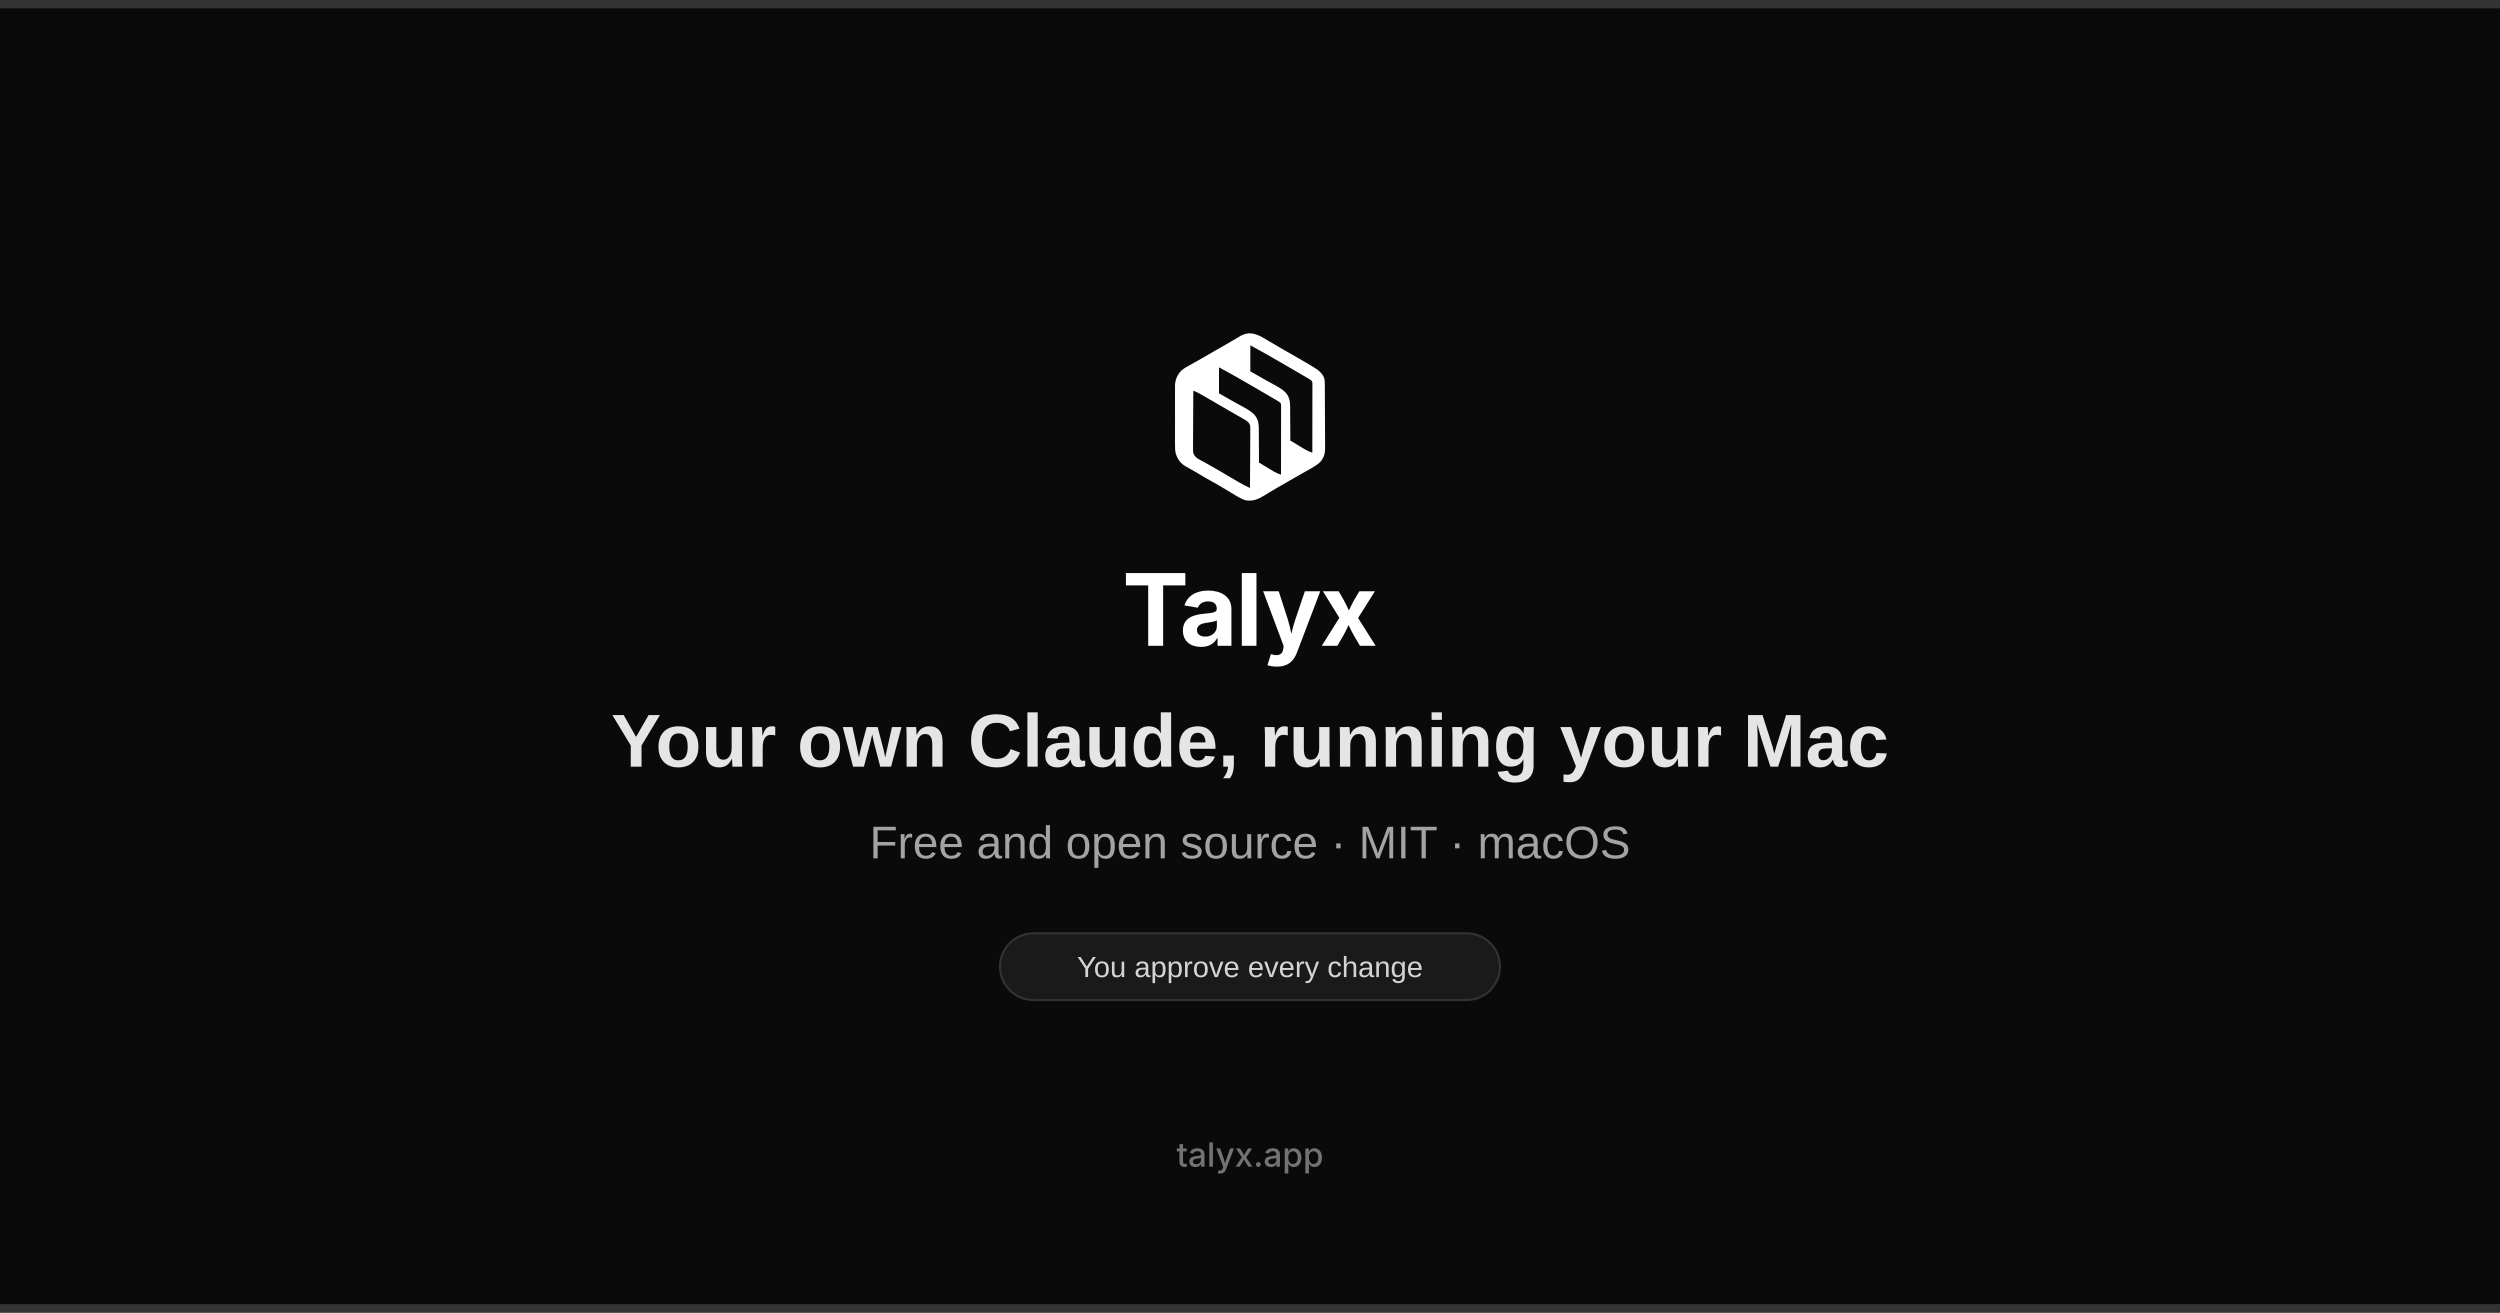
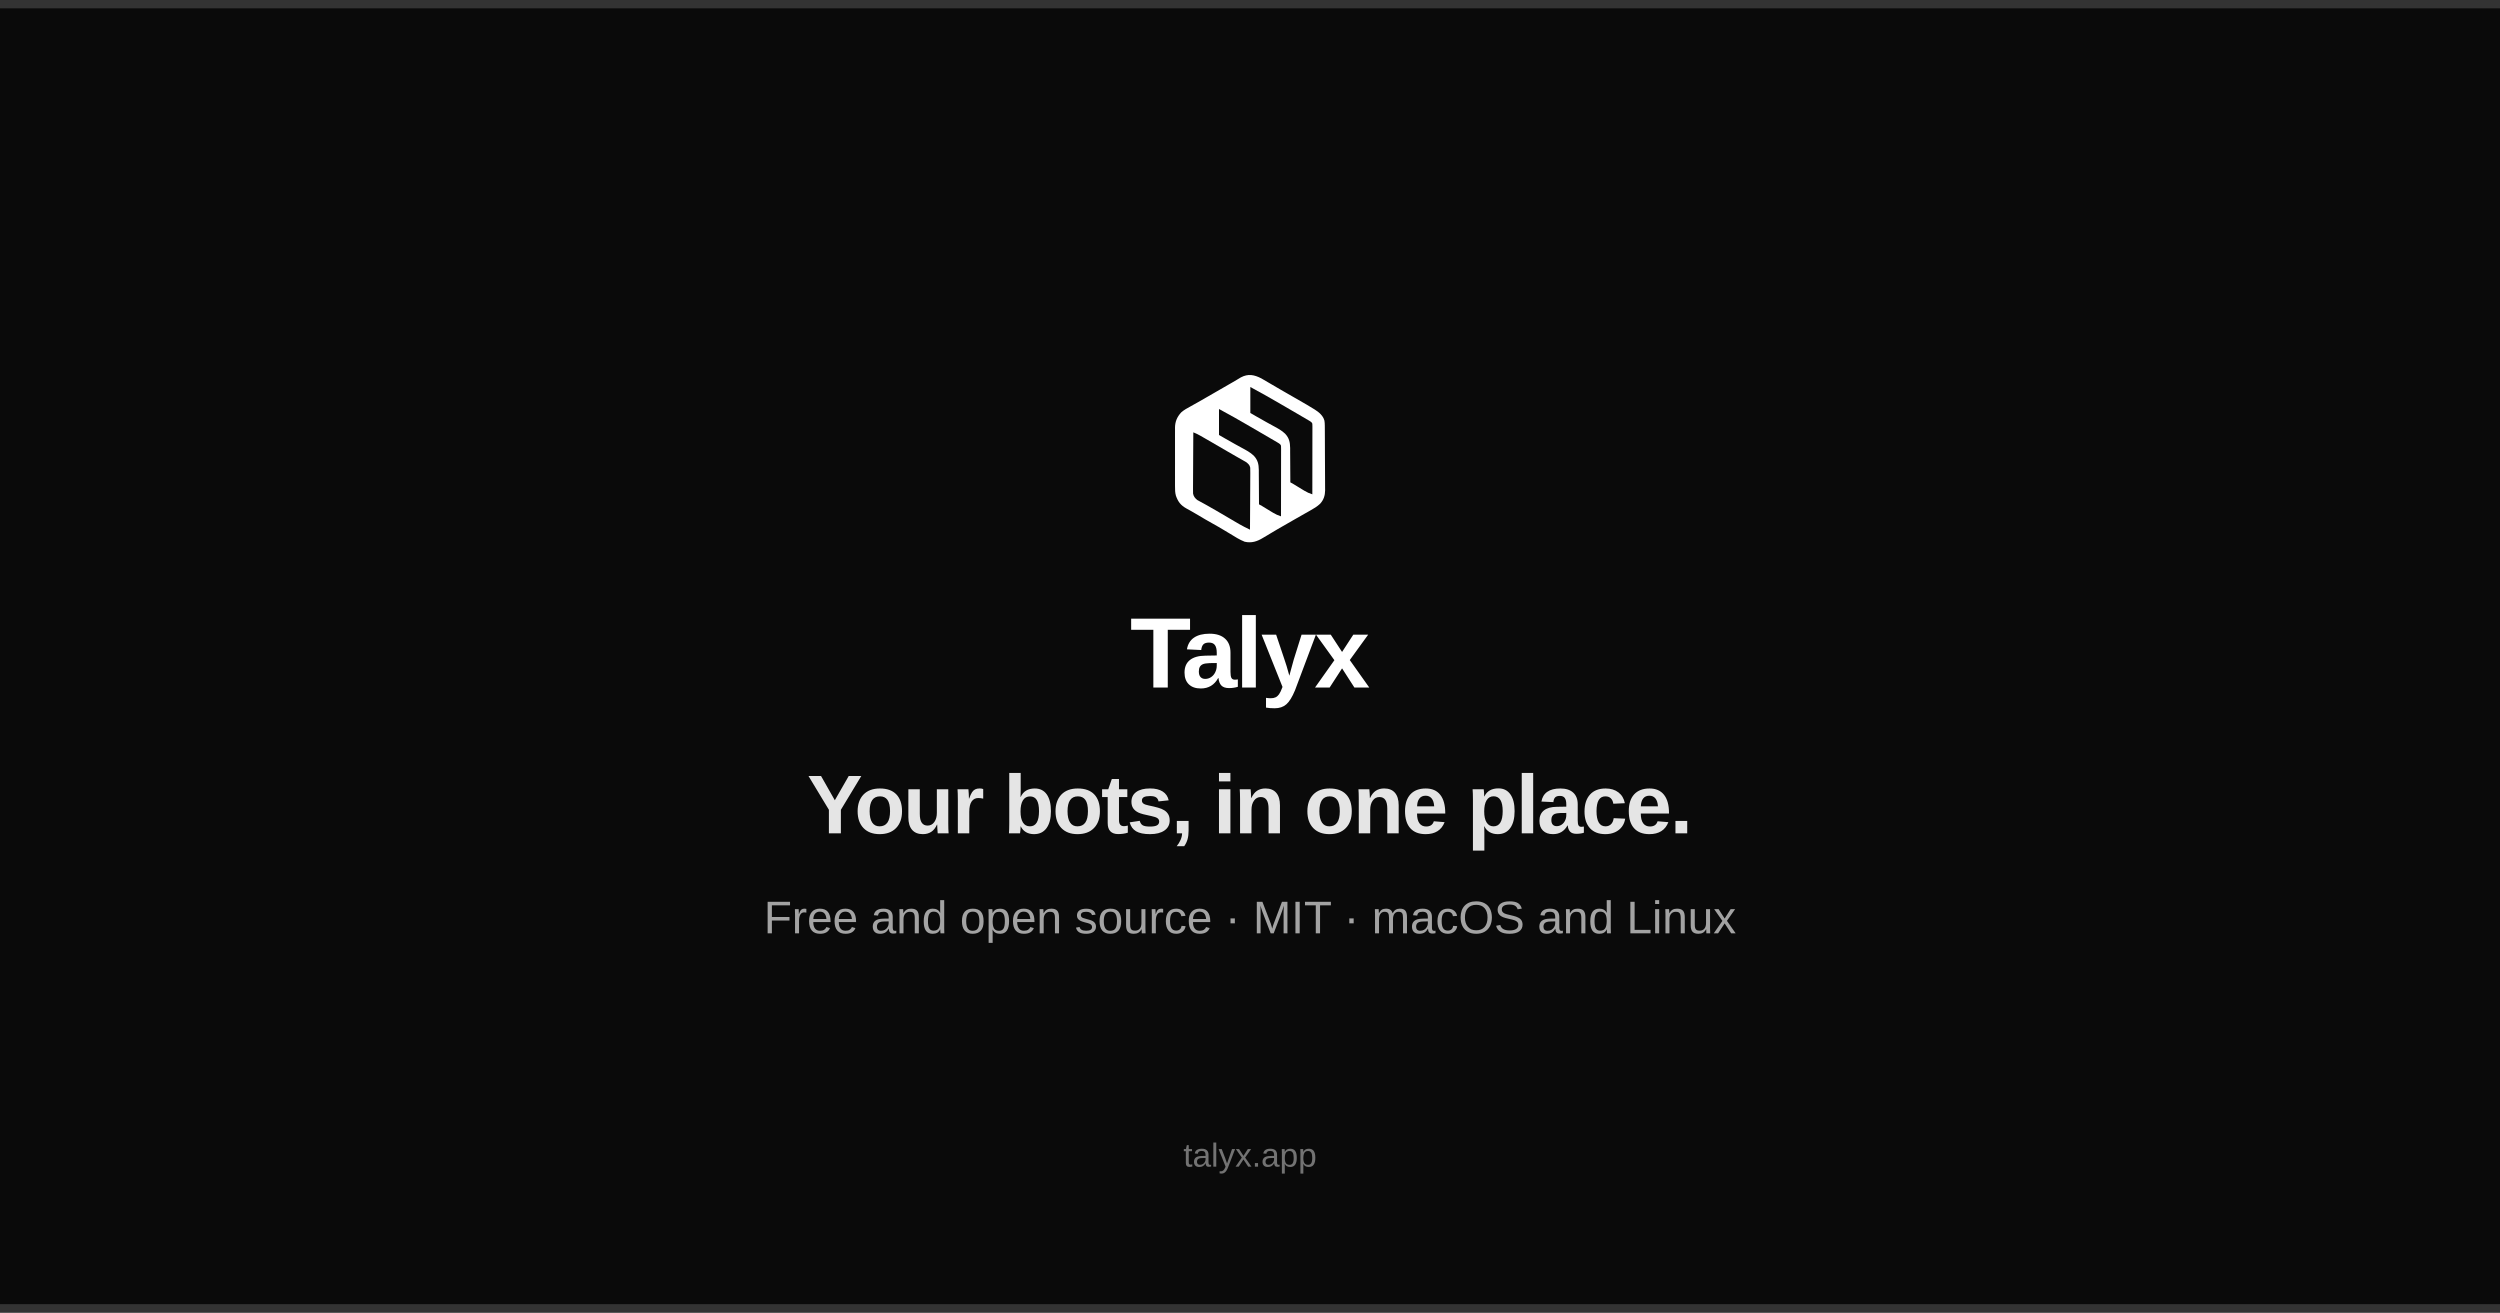
<svg xmlns="http://www.w3.org/2000/svg" width="1200" height="630" viewBox="0 0 1200 630" fill="none">
  <rect width="1200" height="630" fill="#0a0a0a" />
  <rect x="0" y="0" width="1200" height="4" fill="#333" />
  <rect x="0" y="626" width="1200" height="4" fill="#333" />
-   <g transform="translate(564, 160) scale(0.32)">
+   <g transform="translate(564, 180) scale(0.32)">
    <path d="M129.548 5.112C133.612 7.349 137.587 9.73 141.56 12.123C147.323 15.594 153.154 18.945 158.986 22.299C160.085 22.933 161.184 23.566 162.316 24.219C168.018 27.507 173.724 30.786 179.435 34.057C198.895 45.214 198.895 45.214 207.861 50.737C208.482 51.114 209.104 51.492 209.744 51.88C215.916 55.743 222.309 61.166 224.148 68.505C224.529 70.987 224.685 73.313 224.702 75.822C224.711 76.74 224.719 77.658 224.728 78.603C224.735 80.096 224.735 80.096 224.741 81.618C224.754 83.204 224.754 83.204 224.766 84.823C224.791 88.319 224.807 91.815 224.822 95.311C224.827 96.507 224.832 97.704 224.838 98.937C224.865 105.27 224.884 111.603 224.898 117.937C224.912 123.169 224.94 128.402 224.98 133.635C225.03 139.962 225.055 146.29 225.062 152.618C225.068 155.024 225.084 157.43 225.108 159.836C225.139 163.21 225.139 166.583 225.132 169.958C225.148 170.943 225.165 171.928 225.182 172.942C225.112 180.76 223.014 187.363 217.625 193.191C213.186 197.329 208.147 200.373 202.861 203.299C201.629 203.997 201.629 203.997 200.373 204.708C198.639 205.69 196.903 206.668 195.165 207.642C190.924 210.024 186.707 212.445 182.486 214.862C180.725 215.867 178.965 216.872 177.205 217.877C154.354 230.922 154.354 230.922 131.777 244.432C123.061 249.735 114.804 252.445 104.548 250.112C96.756 247.053 89.653 242.488 82.548 238.112C81.24 237.328 79.93 236.546 78.619 235.768C76.868 234.726 75.12 233.679 73.38 232.618C67.682 229.142 61.868 225.88 56.048 222.612C48.994 218.647 41.972 214.651 35.068 210.428C31.625 208.33 28.148 206.318 24.623 204.362C23.771 203.884 22.919 203.407 22.041 202.915C20.39 201.992 18.732 201.079 17.067 200.179C8.603 195.424 4.578 190.243 1.379 181.099C0.082 176.433 -0.01 172.001 0.031 167.183C0.024 166.153 0.017 165.122 0.01 164.06C-0.008 160.689 0.004 157.319 0.017 153.948C0.014 151.586 0.011 149.224 0.006 146.862C-0 141.928 0.008 136.995 0.027 132.061C0.05 125.752 0.037 119.443 0.013 113.134C-0.002 108.263 0.003 103.392 0.013 98.521C0.016 96.195 0.013 93.869 0.003 91.543C-0.007 88.289 0.009 85.035 0.031 81.781C0.023 80.83 0.015 79.879 0.006 78.9C0.12 69.817 3.216 62.652 9.401 56.014C13.602 52.292 18.456 49.728 23.361 47.049C25.104 46.071 26.848 45.092 28.591 44.112C30.389 43.103 32.19 42.101 33.992 41.099C39.549 38.004 45.045 34.802 50.548 31.612C52.697 30.372 54.845 29.132 56.994 27.893C58.064 27.275 59.134 26.658 60.237 26.022C63.085 24.379 65.933 22.737 68.781 21.095C70.532 20.085 72.282 19.076 74.033 18.067C76.212 16.81 78.392 15.553 80.572 14.297C81.572 13.72 82.572 13.143 83.603 12.549C84.58 11.987 85.557 11.425 86.563 10.846C88.637 9.641 90.702 8.421 92.76 7.19C93.807 6.566 94.853 5.942 95.931 5.299C96.866 4.736 97.801 4.172 98.764 3.592C109.78 -2.265 118.839 -0.387 129.548 5.112Z" fill="white" />
    <path d="M27.477 86C31.268 87.479 34.714 89.175 38.247 91.203C39.37 91.847 40.494 92.49 41.652 93.153C42.864 93.852 44.077 94.551 45.29 95.25C46.55 95.974 47.811 96.698 49.072 97.421C58.921 103.08 68.743 108.787 78.54 114.535C82.731 116.991 86.941 119.409 91.165 121.809C92.811 122.751 92.811 122.751 94.492 123.712C96.594 124.915 98.702 126.11 100.814 127.295C101.76 127.839 102.706 128.382 103.68 128.941C104.512 129.413 105.344 129.884 106.201 130.369C109.429 132.682 112.091 134.885 112.837 138.973C112.97 141.42 112.972 143.838 112.931 146.288C112.932 147.216 112.932 148.143 112.933 149.098C112.93 152.156 112.899 155.212 112.868 158.27C112.86 160.392 112.855 162.515 112.851 164.638C112.835 170.219 112.796 175.8 112.752 181.382C112.711 187.079 112.693 192.777 112.672 198.475C112.629 209.65 112.561 220.825 112.477 232C110.592 231.068 108.709 230.133 106.826 229.197C105.252 228.417 105.252 228.417 103.647 227.621C98.726 225.105 93.981 222.315 89.227 219.5C87.122 218.263 85.016 217.026 82.911 215.789C81.846 215.162 80.781 214.534 79.684 213.888C75.559 211.459 71.427 209.042 67.293 206.629C65.299 205.464 63.305 204.298 61.313 203.129C56.388 200.247 51.443 197.413 46.442 194.664C44.999 193.864 44.999 193.864 43.527 193.047C41.716 192.046 39.899 191.057 38.074 190.082C36.858 189.407 36.858 189.407 35.618 188.719C34.912 188.337 34.206 187.954 33.478 187.561C30.232 185.029 27.847 182.101 27.116 177.951C26.986 175.522 26.982 173.122 27.023 170.69C27.022 169.772 27.022 168.855 27.021 167.909C27.024 164.889 27.055 161.871 27.086 158.852C27.094 156.753 27.1 154.654 27.104 152.555C27.119 147.041 27.158 141.527 27.202 136.013C27.243 130.383 27.262 124.752 27.282 119.121C27.325 108.081 27.393 97.04 27.477 86Z" fill="#0a0a0a" />
    <path d="M66 51C81.575 59.495 97.133 68.035 112.388 77.096C117.827 80.324 123.302 83.484 128.786 86.634C146.255 96.673 146.255 96.673 153.062 100.812C154.023 101.396 154.983 101.98 155.973 102.582C158 104 158 104 159 106C159.092 107.419 159.122 108.843 159.12 110.265C159.122 111.607 159.122 111.607 159.124 112.976C159.119 114.452 159.119 114.452 159.114 115.958C159.114 116.992 159.114 118.026 159.114 119.091C159.113 122.522 159.105 125.952 159.098 129.383C159.096 131.757 159.094 134.13 159.093 136.504C159.09 142.761 159.08 149.018 159.069 155.275C159.058 161.656 159.054 168.037 159.049 174.418C159.038 186.945 159.021 199.473 159 212C154.612 210.596 150.956 208.961 147.016 206.559C145.916 205.893 144.816 205.227 143.684 204.541C142.539 203.84 141.394 203.139 140.25 202.438C139.09 201.732 137.93 201.027 136.77 200.322C134.653 199.037 132.539 197.75 130.427 196.459C128.103 195.019 128.103 195.019 126 194C125.999 193.243 125.997 192.486 125.996 191.707C125.978 184.542 125.936 177.379 125.868 170.215C125.834 166.533 125.809 162.851 125.804 159.168C125.8 155.608 125.771 152.049 125.727 148.489C125.707 146.484 125.713 144.478 125.719 142.473C125.58 133.71 124.244 127.539 118.172 121.045C112.954 116.02 106.644 112.724 100.312 109.312C98.101 108.099 95.89 106.884 93.68 105.668C92.016 104.758 92.016 104.758 90.319 103.83C85.159 100.985 80.047 98.059 74.938 95.125C71.988 93.434 69.039 91.743 66 90C66 77.13 66 64.26 66 51Z" fill="#0a0a0a" />
    <path d="M113 18C128.575 26.495 144.133 35.035 159.388 44.096C164.827 47.324 170.302 50.484 175.786 53.634C193.255 63.673 193.255 63.673 200.062 67.812C201.023 68.396 201.983 68.98 202.973 69.582C205 71 205 71 206 73C206.092 74.419 206.122 75.843 206.12 77.265C206.122 78.607 206.122 78.607 206.124 79.976C206.119 81.452 206.119 81.452 206.114 82.957C206.114 83.992 206.114 85.026 206.114 86.091C206.113 89.522 206.105 92.952 206.098 96.383C206.096 98.757 206.094 101.13 206.093 103.504C206.09 109.761 206.08 116.018 206.069 122.275C206.058 128.656 206.054 135.037 206.049 141.418C206.038 153.945 206.021 166.473 206 179C201.612 177.596 197.956 175.961 194.016 173.559C192.916 172.893 191.816 172.227 190.684 171.541C189.539 170.84 188.394 170.139 187.25 169.438C186.09 168.732 184.93 168.027 183.77 167.322C181.653 166.037 179.539 164.75 177.427 163.459C175.103 162.019 175.103 162.019 173 161C172.999 160.243 172.997 159.486 172.996 158.707C172.978 151.542 172.936 144.379 172.868 137.215C172.834 133.533 172.809 129.851 172.804 126.168C172.8 122.608 172.771 119.049 172.727 115.489C172.707 113.484 172.713 111.478 172.719 109.473C172.58 100.71 171.244 94.539 165.172 88.045C159.954 83.019 153.644 79.724 147.312 76.312C145.101 75.099 142.89 73.884 140.68 72.668C139.016 71.758 139.016 71.758 137.319 70.83C132.159 67.985 127.047 65.059 121.938 62.125C118.988 60.434 116.039 58.742 113 57C113 44.13 113 31.26 113 18Z" fill="#0a0a0a" />
  </g>
-   <text x="600" y="310" font-family="system-ui, -apple-system, sans-serif" font-size="48" font-weight="700" fill="white" text-anchor="middle" letter-spacing="-1">Talyx</text>
-   <text x="600" y="368" font-family="system-ui, -apple-system, 'Helvetica Neue', Arial, sans-serif" font-size="36" font-weight="600" fill="#e5e5e5" text-anchor="middle">Your own Claude, running your Mac</text>
-   <text x="600" y="412" font-family="system-ui, -apple-system, 'Helvetica Neue', Arial, sans-serif" font-size="22" font-weight="400" fill="#a3a3a3" text-anchor="middle">Free and open source · MIT · macOS</text>
-   <g font-family="system-ui, -apple-system, 'Helvetica Neue', Arial, sans-serif" font-size="14" font-weight="500">
-     <rect x="480" y="448" width="240" height="32" rx="16" fill="#1a1a1a" stroke="#333" stroke-width="1" />
-     <text x="600" y="469" fill="#d4d4d4" text-anchor="middle">You approve every change</text>
-   </g>
-   <text x="600" y="560" font-family="system-ui, -apple-system, sans-serif" font-size="16" font-weight="500" fill="#737373" text-anchor="middle">talyx.app</text>
+   <text x="600" y="330" font-family="Geist, system-ui, -apple-system, 'Helvetica Neue', Arial, sans-serif" font-size="48" font-weight="700" fill="white" text-anchor="middle" letter-spacing="-1">Talyx</text>
+   <text x="600" y="400" font-family="Geist, system-ui, -apple-system, 'Helvetica Neue', Arial, sans-serif" font-size="40" font-weight="600" fill="#e5e5e5" text-anchor="middle" letter-spacing="-1">Your bots, in one place.</text>
+   <text x="600" y="448" font-family="Geist, system-ui, -apple-system, 'Helvetica Neue', Arial, sans-serif" font-size="22" font-weight="400" fill="#a3a3a3" text-anchor="middle">Free and open source · MIT · macOS and Linux</text>
+   <text x="600" y="560" font-family="Geist, system-ui, -apple-system, 'Helvetica Neue', Arial, sans-serif" font-size="16" font-weight="500" fill="#737373" text-anchor="middle">talyx.app</text>
</svg>
